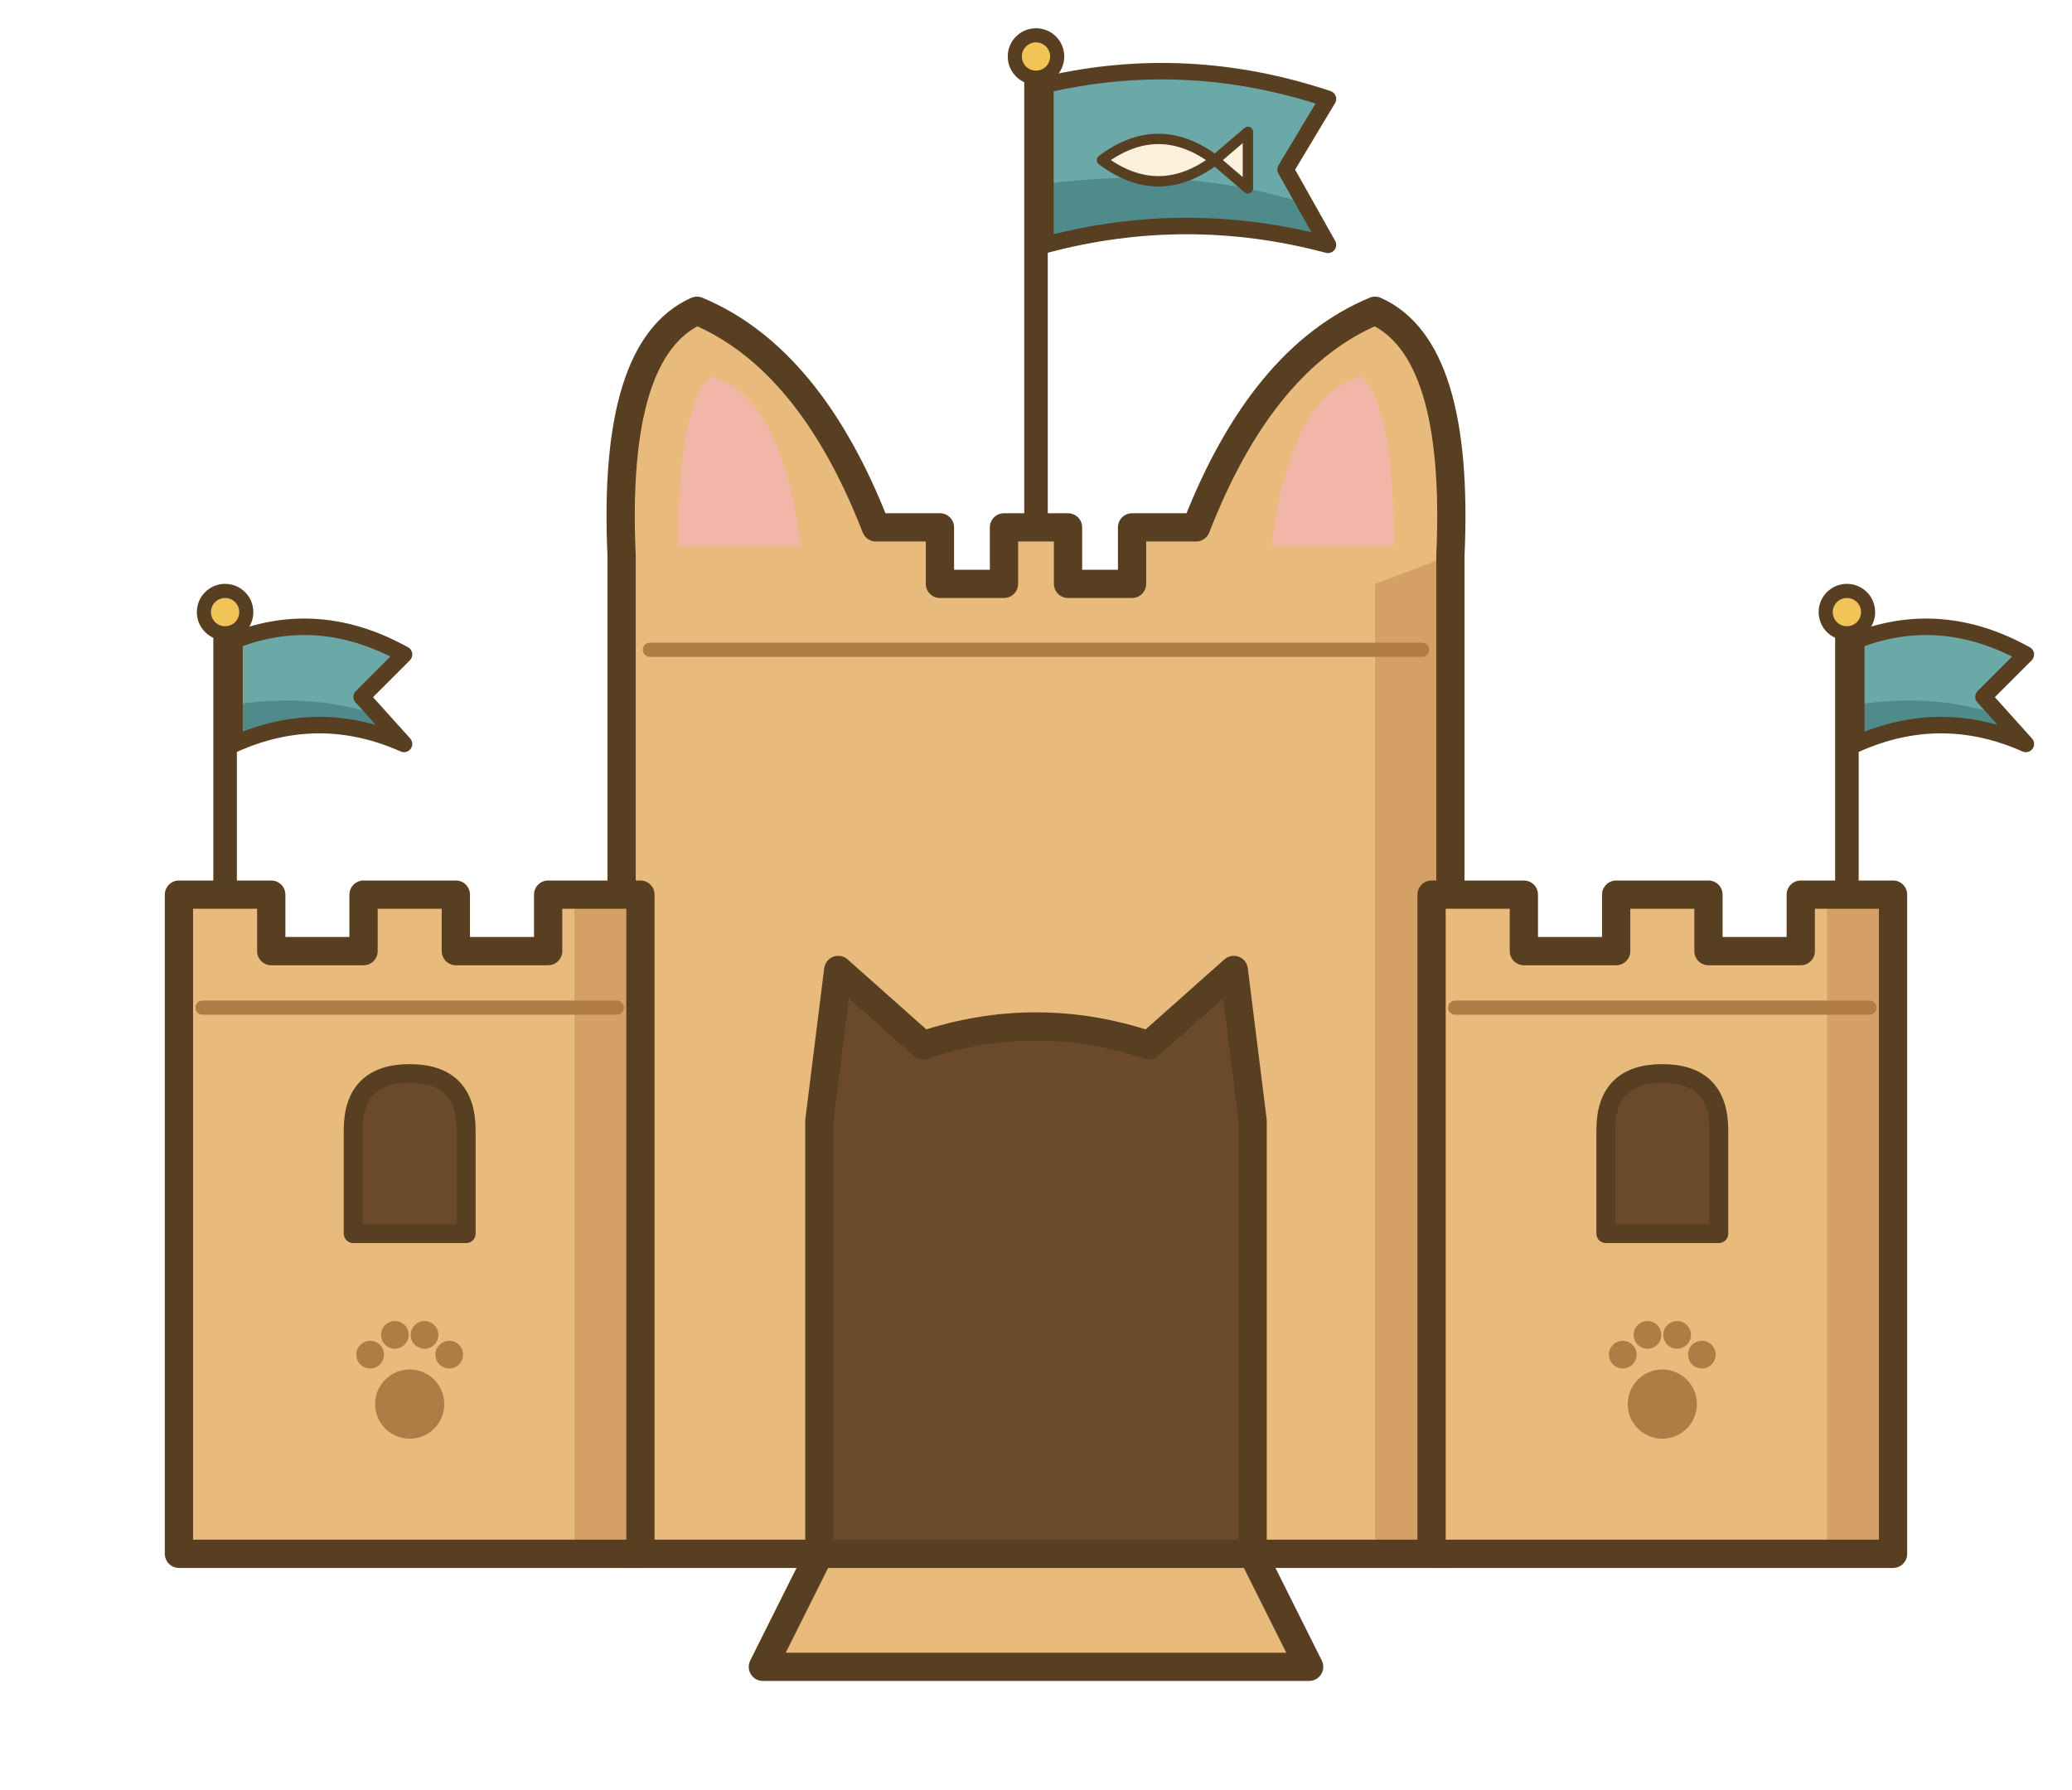
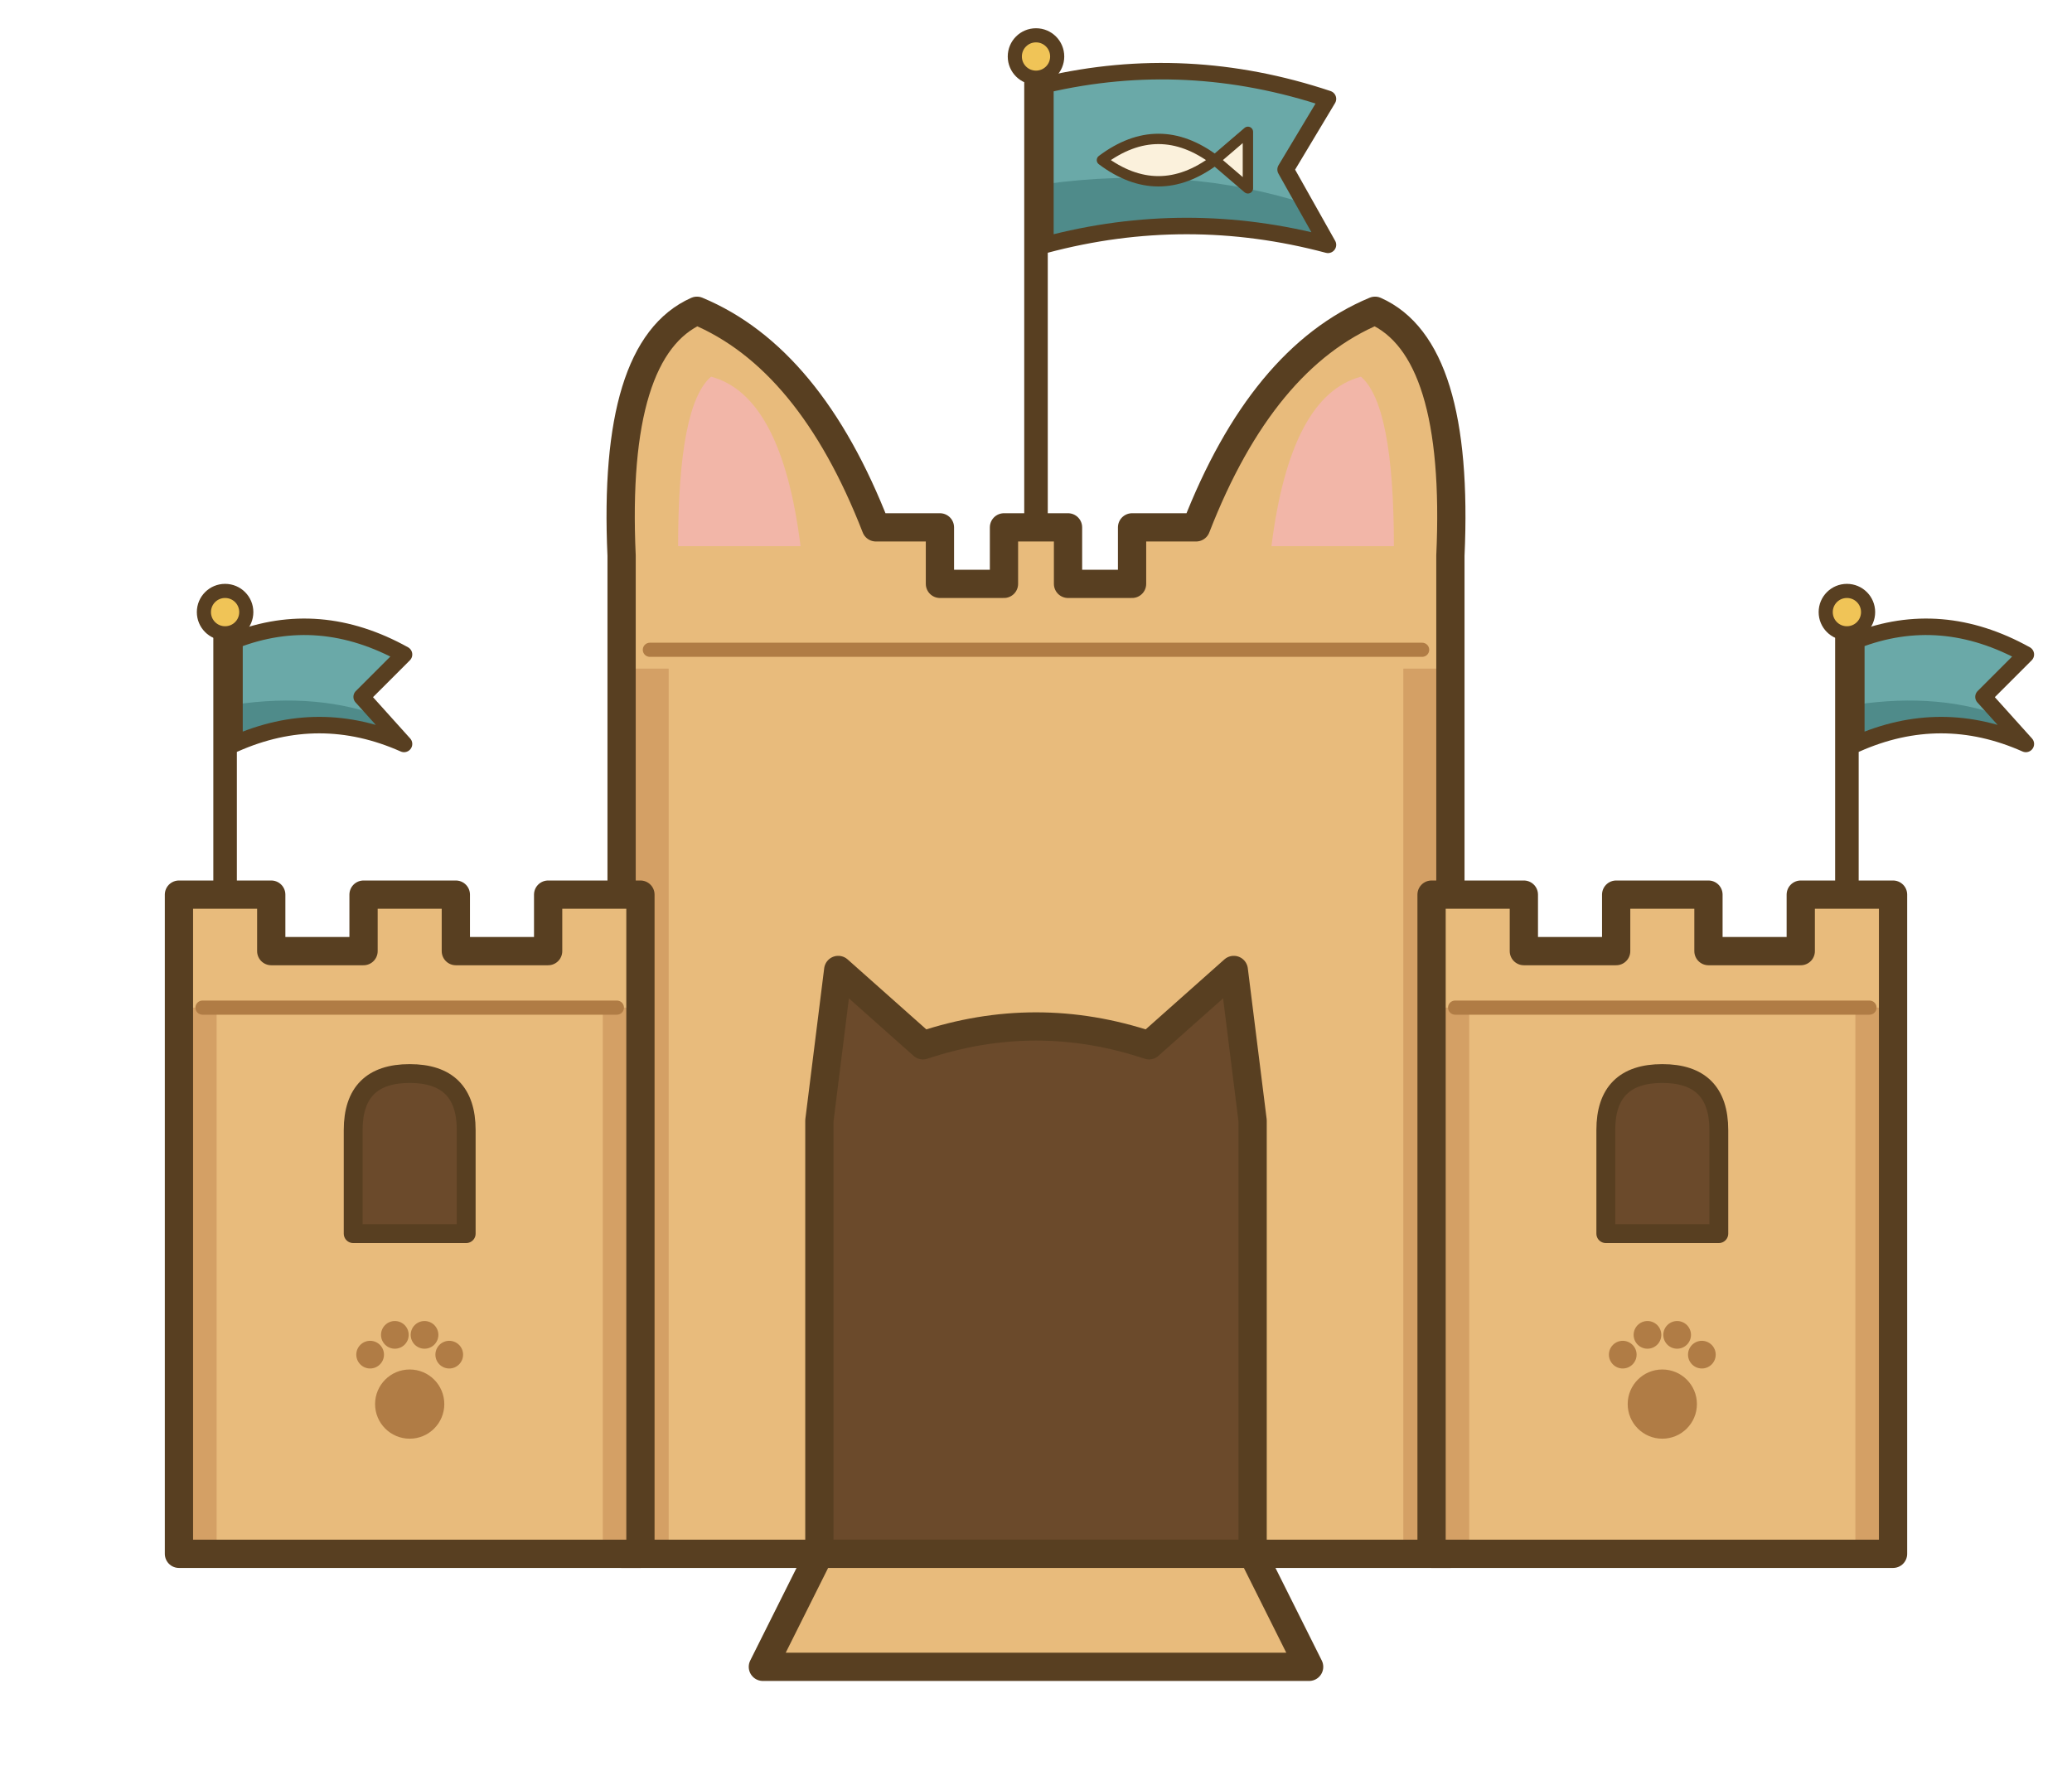
<svg xmlns="http://www.w3.org/2000/svg" width="440" height="380" viewBox="0 0 440 380">
  <path d="M220 122 L220 16" fill="none" stroke="#583f21" stroke-width="5" stroke-linejoin="round" stroke-linecap="round" />
  <path d="M220 7.5 C222.49 7.5 224.5 9.51 224.5 12 C224.5 14.49 222.49 16.5 220 16.5 C217.51 16.5 215.5 14.49 215.5 12 C215.5 9.51 217.51 7.5 220 7.5 Z" fill="#f0c457" stroke="#583f21" stroke-width="3" stroke-linejoin="round" stroke-linecap="round" />
  <path d="M222 18 Q252 11 282 21 L273 36 L282 52 Q252 44 222 52 Z" fill="#6aa9a8" />
  <path d="M222 39.08 Q252 35 278 43.5 L282 52 Q252 44 222 52 Z" fill="#4f8b8a" />
  <path d="M234 34 Q246 25 258 34 Q246 43 234 34 Z M258 34 L265 28 L265 40 Z" fill="#fbf1dc" stroke="#583f21" stroke-width="2.2" stroke-linejoin="round" stroke-linecap="round" />
  <path d="M222 18 Q252 11 282 21 L273 36 L282 52 Q252 44 222 52 Z" fill="none" stroke="#583f21" stroke-width="3.5" stroke-linejoin="round" stroke-linecap="round" />
  <path d="M132 330 L132 118 Q130 74 148 66 Q172 76 186 112 L186 112 L199.6 112 L199.6 124 L213.2 124 L213.2 112 L226.8 112 L226.8 124 L240.4 124 L240.4 112 L254 112 L254 112 Q268 76 292 66 Q310 74 308 118 L308 330 Z" fill="#e8bb7c" />
-   <path d="M292 124 L308 118 L308 330 L292 330 Z" fill="#d4a065" />
+   <path d="M132 142 L142 142 L142 330 L132 330 Z" fill="#d4a065" />
+   <path d="M298 142 L308 142 L308 330 L298 330 Z" fill="#d4a065" />
  <path d="M144 116 Q144 86 151 80 Q166 84 170 116 Z" fill="#f2b6a8" />
  <path d="M296 116 Q296 86 289 80 Q274 84 270 116 Z" fill="#f2b6a8" />
  <path d="M138 138 L302 138" fill="none" stroke="#b07c45" stroke-width="3" stroke-linejoin="round" stroke-linecap="round" />
  <path d="M132 330 L132 118 Q130 74 148 66 Q172 76 186 112 L186 112 L199.6 112 L199.6 124 L213.2 124 L213.2 112 L226.8 112 L226.8 124 L240.4 124 L240.4 112 L254 112 L254 112 Q268 76 292 66 Q310 74 308 118 L308 330 Z" fill="none" stroke="#583f21" stroke-width="6" stroke-linejoin="round" stroke-linecap="round" />
  <path d="M47.8 198 L47.8 134" fill="none" stroke="#583f21" stroke-width="5" stroke-linejoin="round" stroke-linecap="round" />
  <path d="M47.8 125.5 C50.29 125.5 52.3 127.51 52.3 130 C52.3 132.49 50.29 134.5 47.8 134.5 C45.31 134.5 43.3 132.49 43.3 130 C43.3 127.51 45.31 125.5 47.8 125.5 Z" fill="#f0c457" stroke="#583f21" stroke-width="3" stroke-linejoin="round" stroke-linecap="round" />
  <path d="M49.8 136 Q67.8 129 85.8 139 L76.8 148 L85.8 158 Q67.8 150 49.8 158 Z" fill="#6aa9a8" />
  <path d="M49.8 149.64 Q67.8 147 81.8 152.5 L85.8 158 Q67.8 150 49.8 158 Z" fill="#4f8b8a" />
  <path d="M49.8 136 Q67.8 129 85.8 139 L76.8 148 L85.8 158 Q67.8 150 49.8 158 Z" fill="none" stroke="#583f21" stroke-width="3.5" stroke-linejoin="round" stroke-linecap="round" />
  <path d="M38 330 L38 190 L38 190 L57.6 190 L57.6 202 L77.2 202 L77.2 190 L96.8 190 L96.8 202 L116.4 202 L116.4 190 L136 190 L136 330 Z" fill="#e8bb7c" />
-   <path d="M122 192 L136 190 L136 330 L122 330 Z" fill="#d4a065" />
+   <path d="M38 214 L46 214 L46 330 L38 330 Z" fill="#d4a065" />
+   <path d="M128 214 L136 214 L136 330 L128 330 Z" fill="#d4a065" />
  <path d="M43 214 L131 214" fill="none" stroke="#b07c45" stroke-width="3" stroke-linejoin="round" stroke-linecap="round" />
  <path d="M75 262 L75 240 Q75 228 87 228 Q99 228 99 240 L99 262 Z" fill="#6b4a2b" stroke="#583f21" stroke-width="4" stroke-linejoin="round" stroke-linecap="round" />
  <path d="M87 290.85 C91.06 290.85 94.35 294.14 94.35 298.2 C94.35 302.26 91.06 305.55 87 305.55 C82.94 305.55 79.65 302.26 79.65 298.2 C79.65 294.14 82.94 290.85 87 290.85 Z" fill="#b07c45" />
  <path d="M78.6 284.76 C80.22 284.76 81.54 286.08 81.54 287.7 C81.54 289.32 80.22 290.64 78.6 290.64 C76.98 290.64 75.66 289.32 75.66 287.7 C75.66 286.08 76.98 284.76 78.6 284.76 Z" fill="#b07c45" />
  <path d="M83.85 280.56 C85.47 280.56 86.79 281.88 86.79 283.5 C86.79 285.12 85.47 286.44 83.85 286.44 C82.23 286.44 80.91 285.12 80.91 283.5 C80.91 281.88 82.23 280.56 83.85 280.56 Z" fill="#b07c45" />
  <path d="M90.15 280.56 C91.77 280.56 93.09 281.88 93.09 283.5 C93.09 285.12 91.77 286.44 90.15 286.44 C88.53 286.44 87.21 285.12 87.21 283.5 C87.21 281.88 88.53 280.56 90.15 280.56 Z" fill="#b07c45" />
  <path d="M95.4 284.76 C97.02 284.76 98.34 286.08 98.34 287.7 C98.34 289.32 97.02 290.64 95.4 290.64 C93.78 290.64 92.46 289.32 92.46 287.7 C92.46 286.08 93.78 284.76 95.4 284.76 Z" fill="#b07c45" />
  <path d="M38 330 L38 190 L38 190 L57.6 190 L57.6 202 L77.2 202 L77.2 190 L96.8 190 L96.8 202 L116.4 202 L116.4 190 L136 190 L136 330 Z" fill="none" stroke="#583f21" stroke-width="6" stroke-linejoin="round" stroke-linecap="round" />
  <path d="M392.2 198 L392.2 134" fill="none" stroke="#583f21" stroke-width="5" stroke-linejoin="round" stroke-linecap="round" />
  <path d="M392.2 125.5 C394.69 125.5 396.7 127.51 396.7 130 C396.7 132.49 394.69 134.5 392.2 134.5 C389.71 134.5 387.7 132.49 387.7 130 C387.7 127.51 389.71 125.5 392.2 125.5 Z" fill="#f0c457" stroke="#583f21" stroke-width="3" stroke-linejoin="round" stroke-linecap="round" />
  <path d="M394.2 136 Q412.2 129 430.2 139 L421.2 148 L430.2 158 Q412.2 150 394.2 158 Z" fill="#6aa9a8" />
  <path d="M394.2 149.64 Q412.2 147 426.2 152.5 L430.2 158 Q412.2 150 394.2 158 Z" fill="#4f8b8a" />
  <path d="M394.2 136 Q412.2 129 430.2 139 L421.2 148 L430.2 158 Q412.2 150 394.2 158 Z" fill="none" stroke="#583f21" stroke-width="3.5" stroke-linejoin="round" stroke-linecap="round" />
  <path d="M304 330 L304 190 L304 190 L323.6 190 L323.6 202 L343.2 202 L343.2 190 L362.8 190 L362.8 202 L382.4 202 L382.4 190 L402 190 L402 330 Z" fill="#e8bb7c" />
-   <path d="M388 192 L402 190 L402 330 L388 330 Z" fill="#d4a065" />
+   <path d="M304 214 L312 214 L312 330 L304 330 Z" fill="#d4a065" />
+   <path d="M394 214 L402 214 L402 330 L394 330 Z" fill="#d4a065" />
  <path d="M309 214 L397 214" fill="none" stroke="#b07c45" stroke-width="3" stroke-linejoin="round" stroke-linecap="round" />
  <path d="M341 262 L341 240 Q341 228 353 228 Q365 228 365 240 L365 262 Z" fill="#6b4a2b" stroke="#583f21" stroke-width="4" stroke-linejoin="round" stroke-linecap="round" />
  <path d="M353 290.85 C357.06 290.85 360.35 294.14 360.35 298.2 C360.35 302.26 357.06 305.55 353 305.55 C348.94 305.55 345.65 302.26 345.65 298.2 C345.65 294.14 348.94 290.85 353 290.85 Z" fill="#b07c45" />
  <path d="M344.6 284.76 C346.22 284.76 347.54 286.08 347.54 287.7 C347.54 289.32 346.22 290.64 344.6 290.64 C342.98 290.64 341.66 289.32 341.66 287.7 C341.66 286.08 342.98 284.76 344.6 284.76 Z" fill="#b07c45" />
  <path d="M349.85 280.56 C351.47 280.56 352.79 281.88 352.79 283.5 C352.79 285.12 351.47 286.44 349.85 286.44 C348.23 286.44 346.91 285.12 346.91 283.5 C346.91 281.88 348.23 280.56 349.85 280.56 Z" fill="#b07c45" />
  <path d="M356.15 280.56 C357.77 280.56 359.09 281.88 359.09 283.5 C359.09 285.12 357.77 286.44 356.15 286.44 C354.53 286.44 353.21 285.12 353.21 283.5 C353.21 281.88 354.53 280.56 356.15 280.56 Z" fill="#b07c45" />
  <path d="M361.4 284.76 C363.02 284.76 364.34 286.08 364.34 287.7 C364.34 289.32 363.02 290.64 361.4 290.64 C359.78 290.64 358.46 289.32 358.46 287.7 C358.46 286.08 359.78 284.76 361.4 284.76 Z" fill="#b07c45" />
  <path d="M304 330 L304 190 L304 190 L323.6 190 L323.6 202 L343.2 202 L343.2 190 L362.8 190 L362.8 202 L382.4 202 L382.4 190 L402 190 L402 330 Z" fill="none" stroke="#583f21" stroke-width="6" stroke-linejoin="round" stroke-linecap="round" />
  <path d="M174 330 L174 238 L178 206 L196 222 Q220 214 244 222 L262 206 L266 238 L266 330 Z" fill="#6b4a2b" stroke="#583f21" stroke-width="6" stroke-linejoin="round" stroke-linecap="round" />
  <path d="M174 330 L266 330 L278 354 L162 354 Z" fill="#e8bb7c" stroke="#583f21" stroke-width="6" stroke-linejoin="round" stroke-linecap="round" />
</svg>
